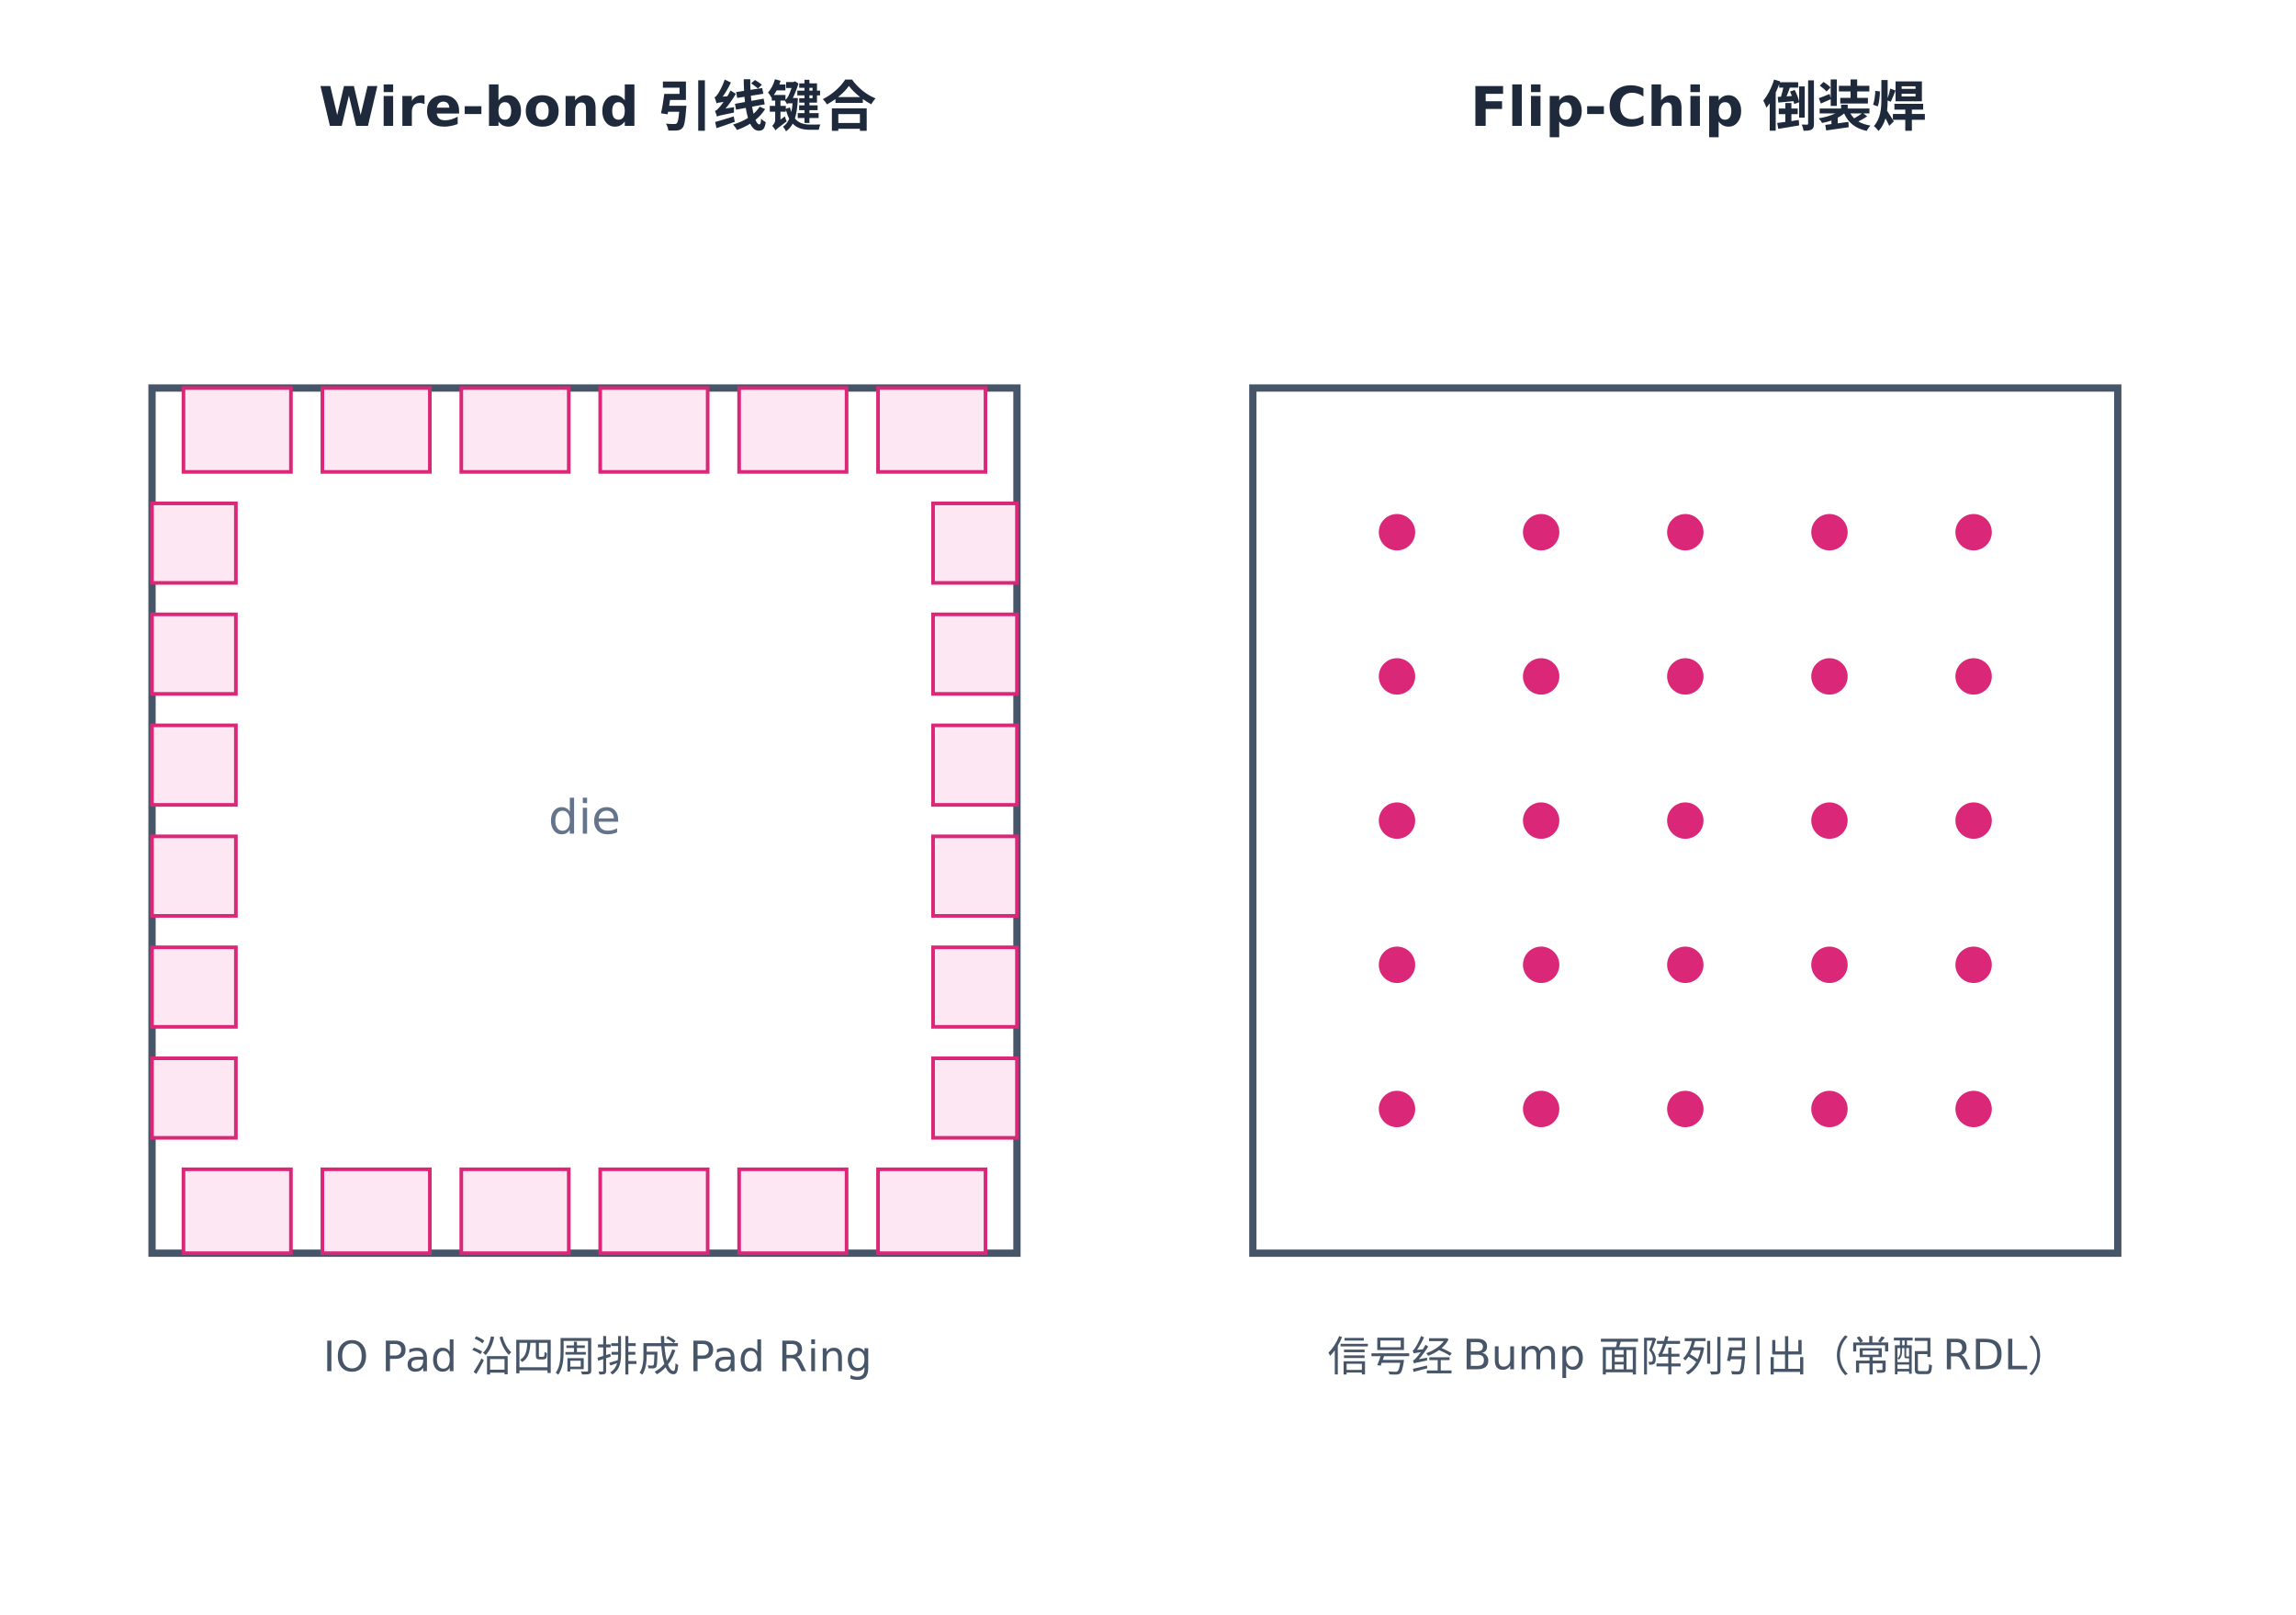
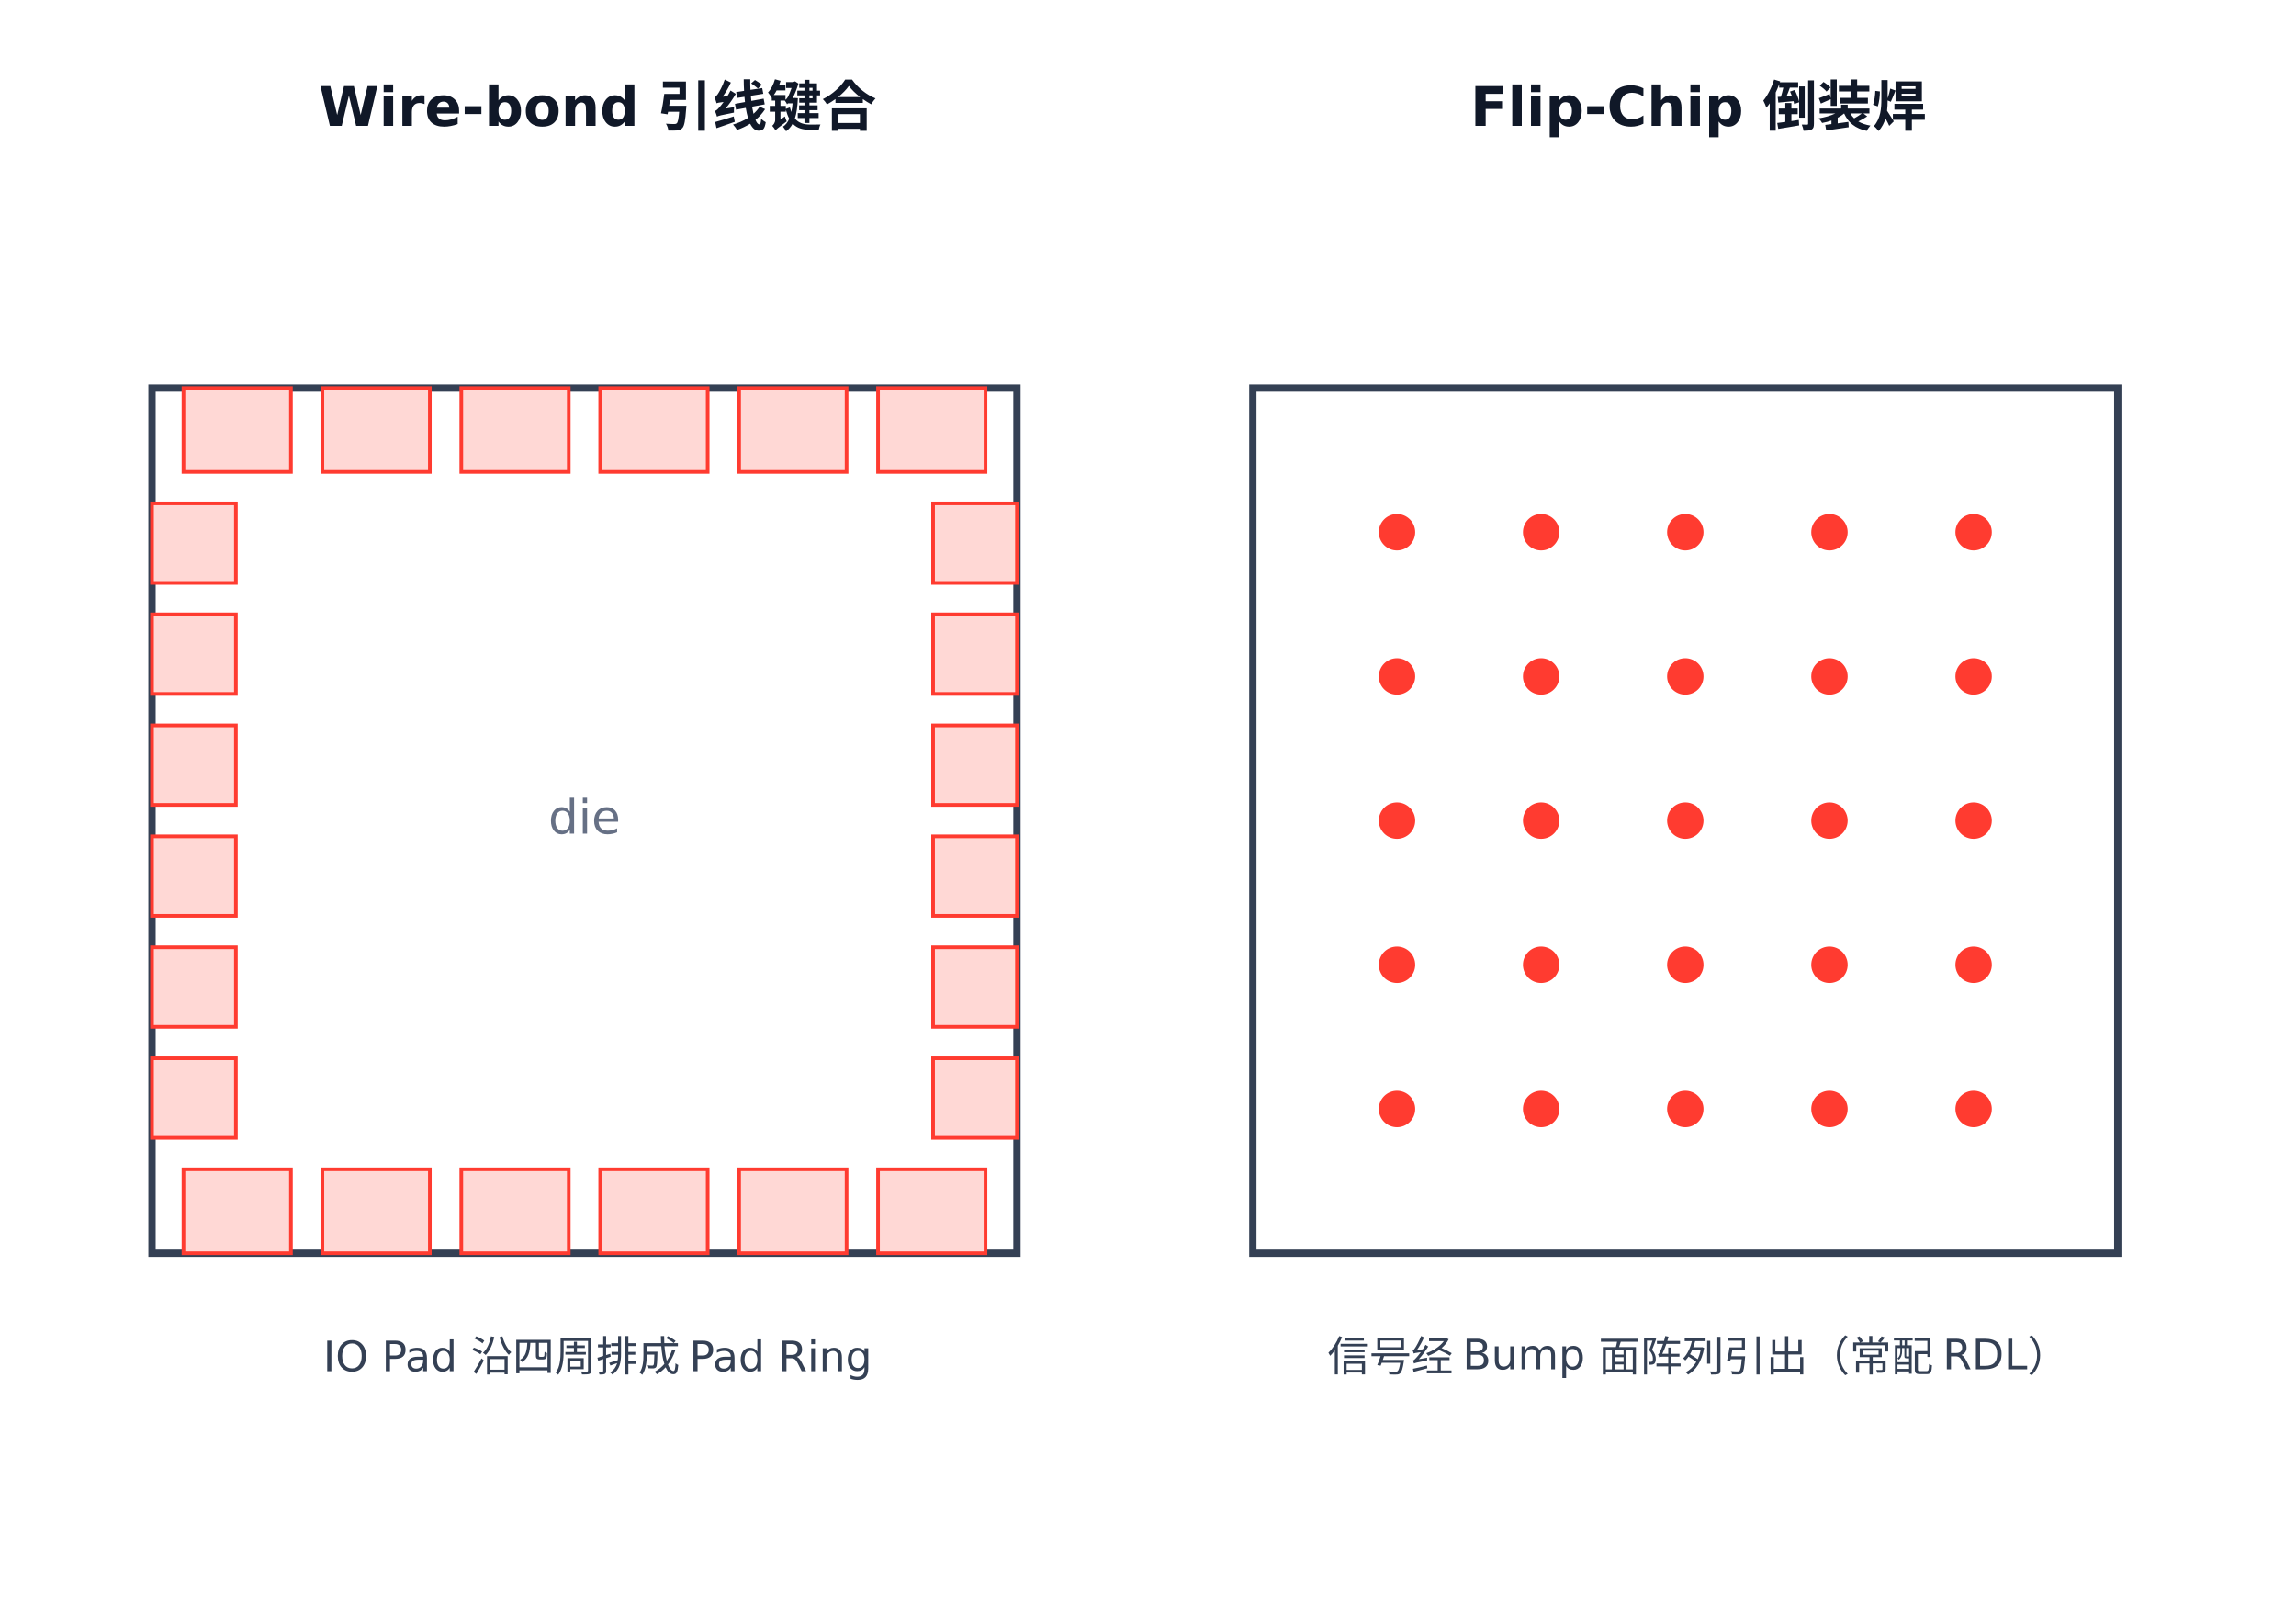
<svg xmlns="http://www.w3.org/2000/svg" xmlns:xlink="http://www.w3.org/1999/xlink" width="630.72pt" height="443.52pt" viewBox="0 0 630.72 443.52" version="1.1">
  <defs>
    <style type="text/css">*{stroke-linejoin: round; stroke-linecap: butt}</style>
  </defs>
  <g id="figure_1">
    <g id="patch_1">
      <path d="M 0 443.52  L 630.72 443.52  L 630.72 0  L 0 0  z " style="fill: #ffffff" />
    </g>
    <g id="axes_1">
      <g id="patch_2">
-         <path d="M 5.76 437.76  L 624.96 437.76  L 624.96 5.76  L 5.76 5.76  z " clip-path="url(#p4d4b2dab63)" style="fill: #ffffff" />
+         <path d="M 5.76 437.76  L 624.96 437.76  L 624.96 5.76  L 5.76 5.76  z " clip-path="url(#pf0000dc73b)" style="fill: #ffffff" />
      </g>
      <g id="patch_3">
-         <path d="M 41.76 344.16  L 279.36 344.16  L 279.36 106.56  L 41.76 106.56  z " clip-path="url(#p4d4b2dab63)" style="fill: #ffffff; stroke: #475569; stroke-width: 2; stroke-linejoin: miter" />
+         <path d="M 41.76 344.16  L 279.36 344.16  L 279.36 106.56  L 41.76 106.56  z " clip-path="url(#pf0000dc73b)" style="fill: #ffffff; stroke: #344054; stroke-width: 2; stroke-linejoin: miter" />
      </g>
      <g id="patch_4">
-         <path d="M 344.16 344.16  L 581.76 344.16  L 581.76 106.56  L 344.16 106.56  z " clip-path="url(#p4d4b2dab63)" style="fill: #ffffff; stroke: #475569; stroke-width: 2; stroke-linejoin: miter" />
+         <path d="M 344.16 344.16  L 581.76 344.16  L 581.76 106.56  L 344.16 106.56  z " clip-path="url(#pf0000dc73b)" style="fill: #ffffff; stroke: #344054; stroke-width: 2; stroke-linejoin: miter" />
      </g>
      <g id="text_1">
-         <text style="font-weight: 700; font-size: 15px; font-family: 'Microsoft YaHei', 'Microsoft YaHei UI', 'SimHei', 'Segoe UI', 'DejaVu Sans', sans-serif; text-anchor: middle; fill: #1e293b" x="164.16" y="34.56" transform="rotate(-0 164.16 34.56)">Wire-bond 引线键合</text>
+         <text style="font-weight: 700; font-size: 15px; font-family: 'Microsoft YaHei', 'Microsoft YaHei UI', 'SimHei', 'Segoe UI', 'DejaVu Sans', sans-serif; text-anchor: middle; fill: #101828" x="164.16" y="34.56" transform="rotate(-0 164.16 34.56)">Wire-bond 引线键合</text>
      </g>
      <g id="patch_5">
-         <path d="M 50.4 344.16  L 79.92 344.16  L 79.92 321.12  L 50.4 321.12  z " clip-path="url(#p4d4b2dab63)" style="fill: #fce7f3; stroke: #db2777; stroke-linejoin: miter" />
+         <path d="M 50.4 344.16  L 79.92 344.16  L 79.92 321.12  L 50.4 321.12  z " clip-path="url(#pf0000dc73b)" style="fill: #ffd8d5; stroke: #ff3b30; stroke-linejoin: miter" />
      </g>
      <g id="patch_6">
-         <path d="M 50.4 129.6  L 79.92 129.6  L 79.92 106.56  L 50.4 106.56  z " clip-path="url(#p4d4b2dab63)" style="fill: #fce7f3; stroke: #db2777; stroke-linejoin: miter" />
+         <path d="M 50.4 129.6  L 79.92 129.6  L 79.92 106.56  L 50.4 106.56  z " clip-path="url(#pf0000dc73b)" style="fill: #ffd8d5; stroke: #ff3b30; stroke-linejoin: miter" />
      </g>
      <g id="patch_7">
-         <path d="M 88.56 344.16  L 118.08 344.16  L 118.08 321.12  L 88.56 321.12  z " clip-path="url(#p4d4b2dab63)" style="fill: #fce7f3; stroke: #db2777; stroke-linejoin: miter" />
+         <path d="M 88.56 344.16  L 118.08 344.16  L 118.08 321.12  L 88.56 321.12  z " clip-path="url(#pf0000dc73b)" style="fill: #ffd8d5; stroke: #ff3b30; stroke-linejoin: miter" />
      </g>
      <g id="patch_8">
-         <path d="M 88.56 129.6  L 118.08 129.6  L 118.08 106.56  L 88.56 106.56  z " clip-path="url(#p4d4b2dab63)" style="fill: #fce7f3; stroke: #db2777; stroke-linejoin: miter" />
+         <path d="M 88.56 129.6  L 118.08 129.6  L 118.08 106.56  L 88.56 106.56  z " clip-path="url(#pf0000dc73b)" style="fill: #ffd8d5; stroke: #ff3b30; stroke-linejoin: miter" />
      </g>
      <g id="patch_9">
-         <path d="M 126.72 344.16  L 156.24 344.16  L 156.24 321.12  L 126.72 321.12  z " clip-path="url(#p4d4b2dab63)" style="fill: #fce7f3; stroke: #db2777; stroke-linejoin: miter" />
+         <path d="M 126.72 344.16  L 156.24 344.16  L 156.24 321.12  L 126.72 321.12  z " clip-path="url(#pf0000dc73b)" style="fill: #ffd8d5; stroke: #ff3b30; stroke-linejoin: miter" />
      </g>
      <g id="patch_10">
-         <path d="M 126.72 129.6  L 156.24 129.6  L 156.24 106.56  L 126.72 106.56  z " clip-path="url(#p4d4b2dab63)" style="fill: #fce7f3; stroke: #db2777; stroke-linejoin: miter" />
+         <path d="M 126.72 129.6  L 156.24 129.6  L 156.24 106.56  L 126.72 106.56  z " clip-path="url(#pf0000dc73b)" style="fill: #ffd8d5; stroke: #ff3b30; stroke-linejoin: miter" />
      </g>
      <g id="patch_11">
-         <path d="M 164.88 344.16  L 194.4 344.16  L 194.4 321.12  L 164.88 321.12  z " clip-path="url(#p4d4b2dab63)" style="fill: #fce7f3; stroke: #db2777; stroke-linejoin: miter" />
+         <path d="M 164.88 344.16  L 194.4 344.16  L 194.4 321.12  L 164.88 321.12  z " clip-path="url(#pf0000dc73b)" style="fill: #ffd8d5; stroke: #ff3b30; stroke-linejoin: miter" />
      </g>
      <g id="patch_12">
-         <path d="M 164.88 129.6  L 194.4 129.6  L 194.4 106.56  L 164.88 106.56  z " clip-path="url(#p4d4b2dab63)" style="fill: #fce7f3; stroke: #db2777; stroke-linejoin: miter" />
+         <path d="M 164.88 129.6  L 194.4 129.6  L 194.4 106.56  L 164.88 106.56  z " clip-path="url(#pf0000dc73b)" style="fill: #ffd8d5; stroke: #ff3b30; stroke-linejoin: miter" />
      </g>
      <g id="patch_13">
-         <path d="M 203.04 344.16  L 232.56 344.16  L 232.56 321.12  L 203.04 321.12  z " clip-path="url(#p4d4b2dab63)" style="fill: #fce7f3; stroke: #db2777; stroke-linejoin: miter" />
+         <path d="M 203.04 344.16  L 232.56 344.16  L 232.56 321.12  L 203.04 321.12  z " clip-path="url(#pf0000dc73b)" style="fill: #ffd8d5; stroke: #ff3b30; stroke-linejoin: miter" />
      </g>
      <g id="patch_14">
-         <path d="M 203.04 129.6  L 232.56 129.6  L 232.56 106.56  L 203.04 106.56  z " clip-path="url(#p4d4b2dab63)" style="fill: #fce7f3; stroke: #db2777; stroke-linejoin: miter" />
+         <path d="M 203.04 129.6  L 232.56 129.6  L 232.56 106.56  L 203.04 106.56  z " clip-path="url(#pf0000dc73b)" style="fill: #ffd8d5; stroke: #ff3b30; stroke-linejoin: miter" />
      </g>
      <g id="patch_15">
-         <path d="M 241.2 344.16  L 270.72 344.16  L 270.72 321.12  L 241.2 321.12  z " clip-path="url(#p4d4b2dab63)" style="fill: #fce7f3; stroke: #db2777; stroke-linejoin: miter" />
+         <path d="M 241.2 344.16  L 270.72 344.16  L 270.72 321.12  L 241.2 321.12  z " clip-path="url(#pf0000dc73b)" style="fill: #ffd8d5; stroke: #ff3b30; stroke-linejoin: miter" />
      </g>
      <g id="patch_16">
-         <path d="M 241.2 129.6  L 270.72 129.6  L 270.72 106.56  L 241.2 106.56  z " clip-path="url(#p4d4b2dab63)" style="fill: #fce7f3; stroke: #db2777; stroke-linejoin: miter" />
+         <path d="M 241.2 129.6  L 270.72 129.6  L 270.72 106.56  L 241.2 106.56  z " clip-path="url(#pf0000dc73b)" style="fill: #ffd8d5; stroke: #ff3b30; stroke-linejoin: miter" />
      </g>
      <g id="patch_17">
-         <path d="M 41.76 312.48  L 64.8 312.48  L 64.8 290.64  L 41.76 290.64  z " clip-path="url(#p4d4b2dab63)" style="fill: #fce7f3; stroke: #db2777; stroke-linejoin: miter" />
+         <path d="M 41.76 312.48  L 64.8 312.48  L 64.8 290.64  L 41.76 290.64  z " clip-path="url(#pf0000dc73b)" style="fill: #ffd8d5; stroke: #ff3b30; stroke-linejoin: miter" />
      </g>
      <g id="patch_18">
-         <path d="M 256.32 312.48  L 279.36 312.48  L 279.36 290.64  L 256.32 290.64  z " clip-path="url(#p4d4b2dab63)" style="fill: #fce7f3; stroke: #db2777; stroke-linejoin: miter" />
+         <path d="M 256.32 312.48  L 279.36 312.48  L 279.36 290.64  L 256.32 290.64  z " clip-path="url(#pf0000dc73b)" style="fill: #ffd8d5; stroke: #ff3b30; stroke-linejoin: miter" />
      </g>
      <g id="patch_19">
-         <path d="M 41.76 282  L 64.8 282  L 64.8 260.16  L 41.76 260.16  z " clip-path="url(#p4d4b2dab63)" style="fill: #fce7f3; stroke: #db2777; stroke-linejoin: miter" />
+         <path d="M 41.76 282  L 64.8 282  L 64.8 260.16  L 41.76 260.16  z " clip-path="url(#pf0000dc73b)" style="fill: #ffd8d5; stroke: #ff3b30; stroke-linejoin: miter" />
      </g>
      <g id="patch_20">
-         <path d="M 256.32 282  L 279.36 282  L 279.36 260.16  L 256.32 260.16  z " clip-path="url(#p4d4b2dab63)" style="fill: #fce7f3; stroke: #db2777; stroke-linejoin: miter" />
+         <path d="M 256.32 282  L 279.36 282  L 279.36 260.16  L 256.32 260.16  z " clip-path="url(#pf0000dc73b)" style="fill: #ffd8d5; stroke: #ff3b30; stroke-linejoin: miter" />
      </g>
      <g id="patch_21">
-         <path d="M 41.76 251.52  L 64.8 251.52  L 64.8 229.68  L 41.76 229.68  z " clip-path="url(#p4d4b2dab63)" style="fill: #fce7f3; stroke: #db2777; stroke-linejoin: miter" />
+         <path d="M 41.76 251.52  L 64.8 251.52  L 64.8 229.68  L 41.76 229.68  z " clip-path="url(#pf0000dc73b)" style="fill: #ffd8d5; stroke: #ff3b30; stroke-linejoin: miter" />
      </g>
      <g id="patch_22">
-         <path d="M 256.32 251.52  L 279.36 251.52  L 279.36 229.68  L 256.32 229.68  z " clip-path="url(#p4d4b2dab63)" style="fill: #fce7f3; stroke: #db2777; stroke-linejoin: miter" />
+         <path d="M 256.32 251.52  L 279.36 251.52  L 279.36 229.68  L 256.32 229.68  z " clip-path="url(#pf0000dc73b)" style="fill: #ffd8d5; stroke: #ff3b30; stroke-linejoin: miter" />
      </g>
      <g id="patch_23">
-         <path d="M 41.76 221.04  L 64.8 221.04  L 64.8 199.2  L 41.76 199.2  z " clip-path="url(#p4d4b2dab63)" style="fill: #fce7f3; stroke: #db2777; stroke-linejoin: miter" />
+         <path d="M 41.76 221.04  L 64.8 221.04  L 64.8 199.2  L 41.76 199.2  z " clip-path="url(#pf0000dc73b)" style="fill: #ffd8d5; stroke: #ff3b30; stroke-linejoin: miter" />
      </g>
      <g id="patch_24">
-         <path d="M 256.32 221.04  L 279.36 221.04  L 279.36 199.2  L 256.32 199.2  z " clip-path="url(#p4d4b2dab63)" style="fill: #fce7f3; stroke: #db2777; stroke-linejoin: miter" />
+         <path d="M 256.32 221.04  L 279.36 221.04  L 279.36 199.2  L 256.32 199.2  z " clip-path="url(#pf0000dc73b)" style="fill: #ffd8d5; stroke: #ff3b30; stroke-linejoin: miter" />
      </g>
      <g id="patch_25">
-         <path d="M 41.76 190.56  L 64.8 190.56  L 64.8 168.72  L 41.76 168.72  z " clip-path="url(#p4d4b2dab63)" style="fill: #fce7f3; stroke: #db2777; stroke-linejoin: miter" />
+         <path d="M 41.76 190.56  L 64.8 190.56  L 64.8 168.72  L 41.76 168.72  z " clip-path="url(#pf0000dc73b)" style="fill: #ffd8d5; stroke: #ff3b30; stroke-linejoin: miter" />
      </g>
      <g id="patch_26">
-         <path d="M 256.32 190.56  L 279.36 190.56  L 279.36 168.72  L 256.32 168.72  z " clip-path="url(#p4d4b2dab63)" style="fill: #fce7f3; stroke: #db2777; stroke-linejoin: miter" />
+         <path d="M 256.32 190.56  L 279.36 190.56  L 279.36 168.72  L 256.32 168.72  z " clip-path="url(#pf0000dc73b)" style="fill: #ffd8d5; stroke: #ff3b30; stroke-linejoin: miter" />
      </g>
      <g id="patch_27">
-         <path d="M 41.76 160.08  L 64.8 160.08  L 64.8 138.24  L 41.76 138.24  z " clip-path="url(#p4d4b2dab63)" style="fill: #fce7f3; stroke: #db2777; stroke-linejoin: miter" />
+         <path d="M 41.76 160.08  L 64.8 160.08  L 64.8 138.24  L 41.76 138.24  z " clip-path="url(#pf0000dc73b)" style="fill: #ffd8d5; stroke: #ff3b30; stroke-linejoin: miter" />
      </g>
      <g id="patch_28">
-         <path d="M 256.32 160.08  L 279.36 160.08  L 279.36 138.24  L 256.32 138.24  z " clip-path="url(#p4d4b2dab63)" style="fill: #fce7f3; stroke: #db2777; stroke-linejoin: miter" />
+         <path d="M 256.32 160.08  L 279.36 160.08  L 279.36 138.24  L 256.32 138.24  z " clip-path="url(#pf0000dc73b)" style="fill: #ffd8d5; stroke: #ff3b30; stroke-linejoin: miter" />
      </g>
      <g id="text_2">
-         <text style="font-size: 13px; font-family: 'Microsoft YaHei', 'Microsoft YaHei UI', 'SimHei', 'Segoe UI', 'DejaVu Sans', sans-serif; text-anchor: middle; fill: #64748b" x="160.56" y="228.94" transform="rotate(-0 160.56 228.9401)">die</text>
+         <text style="font-size: 13px; font-family: 'Microsoft YaHei', 'Microsoft YaHei UI', 'SimHei', 'Segoe UI', 'DejaVu Sans', sans-serif; text-anchor: middle; fill: #667085" x="160.56" y="228.94" transform="rotate(-0 160.56 228.9401)">die</text>
      </g>
      <g id="text_3">
-         <text style="font-size: 11.5px; font-family: 'Microsoft YaHei', 'Microsoft YaHei UI', 'SimHei', 'Segoe UI', 'DejaVu Sans', sans-serif; text-anchor: middle; fill: #475569" x="164.16" y="376.56" transform="rotate(-0 164.16 376.56)">IO Pad 沿四周排成 Pad Ring</text>
+         <text style="font-size: 11.5px; font-family: 'Microsoft YaHei', 'Microsoft YaHei UI', 'SimHei', 'Segoe UI', 'DejaVu Sans', sans-serif; text-anchor: middle; fill: #344054" x="164.16" y="376.56" transform="rotate(-0 164.16 376.56)">IO Pad 沿四周排成 Pad Ring</text>
      </g>
      <g id="text_4">
-         <text style="font-weight: 700; font-size: 15px; font-family: 'Microsoft YaHei', 'Microsoft YaHei UI', 'SimHei', 'Segoe UI', 'DejaVu Sans', sans-serif; text-anchor: middle; fill: #1e293b" x="466.56" y="34.56" transform="rotate(-0 466.56 34.56)">Flip-Chip 倒装焊</text>
+         <text style="font-weight: 700; font-size: 15px; font-family: 'Microsoft YaHei', 'Microsoft YaHei UI', 'SimHei', 'Segoe UI', 'DejaVu Sans', sans-serif; text-anchor: middle; fill: #101828" x="466.56" y="34.56" transform="rotate(-0 466.56 34.56)">Flip-Chip 倒装焊</text>
      </g>
      <g id="line2d_1">
        <defs>
-           <path id="m2fc3e4b43c" d="M 0 4.5  C 1.193 4.5 2.338 4.026 3.182 3.182  C 4.026 2.338 4.5 1.193 4.5 0  C 4.5 -1.193 4.026 -2.338 3.182 -3.182  C 2.338 -4.026 1.193 -4.5 0 -4.5  C -1.193 -4.5 -2.338 -4.026 -3.182 -3.182  C -4.026 -2.338 -4.5 -1.193 -4.5 0  C -4.5 1.193 -4.026 2.338 -3.182 3.182  C -2.338 4.026 -1.193 4.5 0 4.5  z " style="stroke: #db2777" />
+           <path id="mec0b155cb8" d="M 0 4.5  C 1.193 4.5 2.338 4.026 3.182 3.182  C 4.026 2.338 4.5 1.193 4.5 0  C 4.5 -1.193 4.026 -2.338 3.182 -3.182  C 2.338 -4.026 1.193 -4.5 0 -4.5  C -1.193 -4.5 -2.338 -4.026 -3.182 -3.182  C -4.026 -2.338 -4.5 -1.193 -4.5 0  C -4.5 1.193 -4.026 2.338 -3.182 3.182  C -2.338 4.026 -1.193 4.5 0 4.5  z " style="stroke: #ff3b30" />
        </defs>
-         <g clip-path="url(#p4d4b2dab63)">
-           <use xlink:href="#m2fc3e4b43c" x="383.76" y="304.56" style="fill: #db2777; stroke: #db2777" />
+         <g clip-path="url(#pf0000dc73b)">
+           <use xlink:href="#mec0b155cb8" x="383.76" y="304.56" style="fill: #ff3b30; stroke: #ff3b30" />
        </g>
      </g>
      <g id="line2d_2">
-         <g clip-path="url(#p4d4b2dab63)">
-           <use xlink:href="#m2fc3e4b43c" x="423.36" y="304.56" style="fill: #db2777; stroke: #db2777" />
+         <g clip-path="url(#pf0000dc73b)">
+           <use xlink:href="#mec0b155cb8" x="423.36" y="304.56" style="fill: #ff3b30; stroke: #ff3b30" />
        </g>
      </g>
      <g id="line2d_3">
-         <g clip-path="url(#p4d4b2dab63)">
-           <use xlink:href="#m2fc3e4b43c" x="462.96" y="304.56" style="fill: #db2777; stroke: #db2777" />
+         <g clip-path="url(#pf0000dc73b)">
+           <use xlink:href="#mec0b155cb8" x="462.96" y="304.56" style="fill: #ff3b30; stroke: #ff3b30" />
        </g>
      </g>
      <g id="line2d_4">
-         <g clip-path="url(#p4d4b2dab63)">
-           <use xlink:href="#m2fc3e4b43c" x="502.56" y="304.56" style="fill: #db2777; stroke: #db2777" />
+         <g clip-path="url(#pf0000dc73b)">
+           <use xlink:href="#mec0b155cb8" x="502.56" y="304.56" style="fill: #ff3b30; stroke: #ff3b30" />
        </g>
      </g>
      <g id="line2d_5">
-         <g clip-path="url(#p4d4b2dab63)">
-           <use xlink:href="#m2fc3e4b43c" x="542.16" y="304.56" style="fill: #db2777; stroke: #db2777" />
+         <g clip-path="url(#pf0000dc73b)">
+           <use xlink:href="#mec0b155cb8" x="542.16" y="304.56" style="fill: #ff3b30; stroke: #ff3b30" />
        </g>
      </g>
      <g id="line2d_6">
-         <g clip-path="url(#p4d4b2dab63)">
-           <use xlink:href="#m2fc3e4b43c" x="383.76" y="264.96" style="fill: #db2777; stroke: #db2777" />
+         <g clip-path="url(#pf0000dc73b)">
+           <use xlink:href="#mec0b155cb8" x="383.76" y="264.96" style="fill: #ff3b30; stroke: #ff3b30" />
        </g>
      </g>
      <g id="line2d_7">
-         <g clip-path="url(#p4d4b2dab63)">
-           <use xlink:href="#m2fc3e4b43c" x="423.36" y="264.96" style="fill: #db2777; stroke: #db2777" />
+         <g clip-path="url(#pf0000dc73b)">
+           <use xlink:href="#mec0b155cb8" x="423.36" y="264.96" style="fill: #ff3b30; stroke: #ff3b30" />
        </g>
      </g>
      <g id="line2d_8">
-         <g clip-path="url(#p4d4b2dab63)">
-           <use xlink:href="#m2fc3e4b43c" x="462.96" y="264.96" style="fill: #db2777; stroke: #db2777" />
+         <g clip-path="url(#pf0000dc73b)">
+           <use xlink:href="#mec0b155cb8" x="462.96" y="264.96" style="fill: #ff3b30; stroke: #ff3b30" />
        </g>
      </g>
      <g id="line2d_9">
-         <g clip-path="url(#p4d4b2dab63)">
-           <use xlink:href="#m2fc3e4b43c" x="502.56" y="264.96" style="fill: #db2777; stroke: #db2777" />
+         <g clip-path="url(#pf0000dc73b)">
+           <use xlink:href="#mec0b155cb8" x="502.56" y="264.96" style="fill: #ff3b30; stroke: #ff3b30" />
        </g>
      </g>
      <g id="line2d_10">
-         <g clip-path="url(#p4d4b2dab63)">
-           <use xlink:href="#m2fc3e4b43c" x="542.16" y="264.96" style="fill: #db2777; stroke: #db2777" />
+         <g clip-path="url(#pf0000dc73b)">
+           <use xlink:href="#mec0b155cb8" x="542.16" y="264.96" style="fill: #ff3b30; stroke: #ff3b30" />
        </g>
      </g>
      <g id="line2d_11">
-         <g clip-path="url(#p4d4b2dab63)">
-           <use xlink:href="#m2fc3e4b43c" x="383.76" y="225.36" style="fill: #db2777; stroke: #db2777" />
+         <g clip-path="url(#pf0000dc73b)">
+           <use xlink:href="#mec0b155cb8" x="383.76" y="225.36" style="fill: #ff3b30; stroke: #ff3b30" />
        </g>
      </g>
      <g id="line2d_12">
-         <g clip-path="url(#p4d4b2dab63)">
-           <use xlink:href="#m2fc3e4b43c" x="423.36" y="225.36" style="fill: #db2777; stroke: #db2777" />
+         <g clip-path="url(#pf0000dc73b)">
+           <use xlink:href="#mec0b155cb8" x="423.36" y="225.36" style="fill: #ff3b30; stroke: #ff3b30" />
        </g>
      </g>
      <g id="line2d_13">
-         <g clip-path="url(#p4d4b2dab63)">
-           <use xlink:href="#m2fc3e4b43c" x="462.96" y="225.36" style="fill: #db2777; stroke: #db2777" />
+         <g clip-path="url(#pf0000dc73b)">
+           <use xlink:href="#mec0b155cb8" x="462.96" y="225.36" style="fill: #ff3b30; stroke: #ff3b30" />
        </g>
      </g>
      <g id="line2d_14">
-         <g clip-path="url(#p4d4b2dab63)">
-           <use xlink:href="#m2fc3e4b43c" x="502.56" y="225.36" style="fill: #db2777; stroke: #db2777" />
+         <g clip-path="url(#pf0000dc73b)">
+           <use xlink:href="#mec0b155cb8" x="502.56" y="225.36" style="fill: #ff3b30; stroke: #ff3b30" />
        </g>
      </g>
      <g id="line2d_15">
-         <g clip-path="url(#p4d4b2dab63)">
-           <use xlink:href="#m2fc3e4b43c" x="542.16" y="225.36" style="fill: #db2777; stroke: #db2777" />
+         <g clip-path="url(#pf0000dc73b)">
+           <use xlink:href="#mec0b155cb8" x="542.16" y="225.36" style="fill: #ff3b30; stroke: #ff3b30" />
        </g>
      </g>
      <g id="line2d_16">
-         <g clip-path="url(#p4d4b2dab63)">
-           <use xlink:href="#m2fc3e4b43c" x="383.76" y="185.76" style="fill: #db2777; stroke: #db2777" />
+         <g clip-path="url(#pf0000dc73b)">
+           <use xlink:href="#mec0b155cb8" x="383.76" y="185.76" style="fill: #ff3b30; stroke: #ff3b30" />
        </g>
      </g>
      <g id="line2d_17">
-         <g clip-path="url(#p4d4b2dab63)">
-           <use xlink:href="#m2fc3e4b43c" x="423.36" y="185.76" style="fill: #db2777; stroke: #db2777" />
+         <g clip-path="url(#pf0000dc73b)">
+           <use xlink:href="#mec0b155cb8" x="423.36" y="185.76" style="fill: #ff3b30; stroke: #ff3b30" />
        </g>
      </g>
      <g id="line2d_18">
-         <g clip-path="url(#p4d4b2dab63)">
-           <use xlink:href="#m2fc3e4b43c" x="462.96" y="185.76" style="fill: #db2777; stroke: #db2777" />
+         <g clip-path="url(#pf0000dc73b)">
+           <use xlink:href="#mec0b155cb8" x="462.96" y="185.76" style="fill: #ff3b30; stroke: #ff3b30" />
        </g>
      </g>
      <g id="line2d_19">
-         <g clip-path="url(#p4d4b2dab63)">
-           <use xlink:href="#m2fc3e4b43c" x="502.56" y="185.76" style="fill: #db2777; stroke: #db2777" />
+         <g clip-path="url(#pf0000dc73b)">
+           <use xlink:href="#mec0b155cb8" x="502.56" y="185.76" style="fill: #ff3b30; stroke: #ff3b30" />
        </g>
      </g>
      <g id="line2d_20">
-         <g clip-path="url(#p4d4b2dab63)">
-           <use xlink:href="#m2fc3e4b43c" x="542.16" y="185.76" style="fill: #db2777; stroke: #db2777" />
+         <g clip-path="url(#pf0000dc73b)">
+           <use xlink:href="#mec0b155cb8" x="542.16" y="185.76" style="fill: #ff3b30; stroke: #ff3b30" />
        </g>
      </g>
      <g id="line2d_21">
-         <g clip-path="url(#p4d4b2dab63)">
-           <use xlink:href="#m2fc3e4b43c" x="383.76" y="146.16" style="fill: #db2777; stroke: #db2777" />
+         <g clip-path="url(#pf0000dc73b)">
+           <use xlink:href="#mec0b155cb8" x="383.76" y="146.16" style="fill: #ff3b30; stroke: #ff3b30" />
        </g>
      </g>
      <g id="line2d_22">
-         <g clip-path="url(#p4d4b2dab63)">
-           <use xlink:href="#m2fc3e4b43c" x="423.36" y="146.16" style="fill: #db2777; stroke: #db2777" />
+         <g clip-path="url(#pf0000dc73b)">
+           <use xlink:href="#mec0b155cb8" x="423.36" y="146.16" style="fill: #ff3b30; stroke: #ff3b30" />
        </g>
      </g>
      <g id="line2d_23">
-         <g clip-path="url(#p4d4b2dab63)">
-           <use xlink:href="#m2fc3e4b43c" x="462.96" y="146.16" style="fill: #db2777; stroke: #db2777" />
+         <g clip-path="url(#pf0000dc73b)">
+           <use xlink:href="#mec0b155cb8" x="462.96" y="146.16" style="fill: #ff3b30; stroke: #ff3b30" />
        </g>
      </g>
      <g id="line2d_24">
-         <g clip-path="url(#p4d4b2dab63)">
-           <use xlink:href="#m2fc3e4b43c" x="502.56" y="146.16" style="fill: #db2777; stroke: #db2777" />
+         <g clip-path="url(#pf0000dc73b)">
+           <use xlink:href="#mec0b155cb8" x="502.56" y="146.16" style="fill: #ff3b30; stroke: #ff3b30" />
        </g>
      </g>
      <g id="line2d_25">
-         <g clip-path="url(#p4d4b2dab63)">
-           <use xlink:href="#m2fc3e4b43c" x="542.16" y="146.16" style="fill: #db2777; stroke: #db2777" />
+         <g clip-path="url(#pf0000dc73b)">
+           <use xlink:href="#mec0b155cb8" x="542.16" y="146.16" style="fill: #ff3b30; stroke: #ff3b30" />
        </g>
      </g>
      <g id="text_5">
-         <text style="font-size: 11.5px; font-family: 'Microsoft YaHei', 'Microsoft YaHei UI', 'SimHei', 'Segoe UI', 'DejaVu Sans', sans-serif; text-anchor: middle; fill: #475569" x="466.56" y="376.56" transform="rotate(-0 466.56 376.56)">信号经 Bump 面阵列引出（常配 RDL）</text>
+         <text style="font-size: 11.5px; font-family: 'Microsoft YaHei', 'Microsoft YaHei UI', 'SimHei', 'Segoe UI', 'DejaVu Sans', sans-serif; text-anchor: middle; fill: #344054" x="466.56" y="376.56" transform="rotate(-0 466.56 376.56)">信号经 Bump 面阵列引出（常配 RDL）</text>
      </g>
    </g>
  </g>
  <defs>
-     <clipPath id="p4d4b2dab63">
+     <clipPath id="pf0000dc73b">
      <rect x="5.76" y="5.76" width="619.2" height="432" />
    </clipPath>
  </defs>
</svg>
